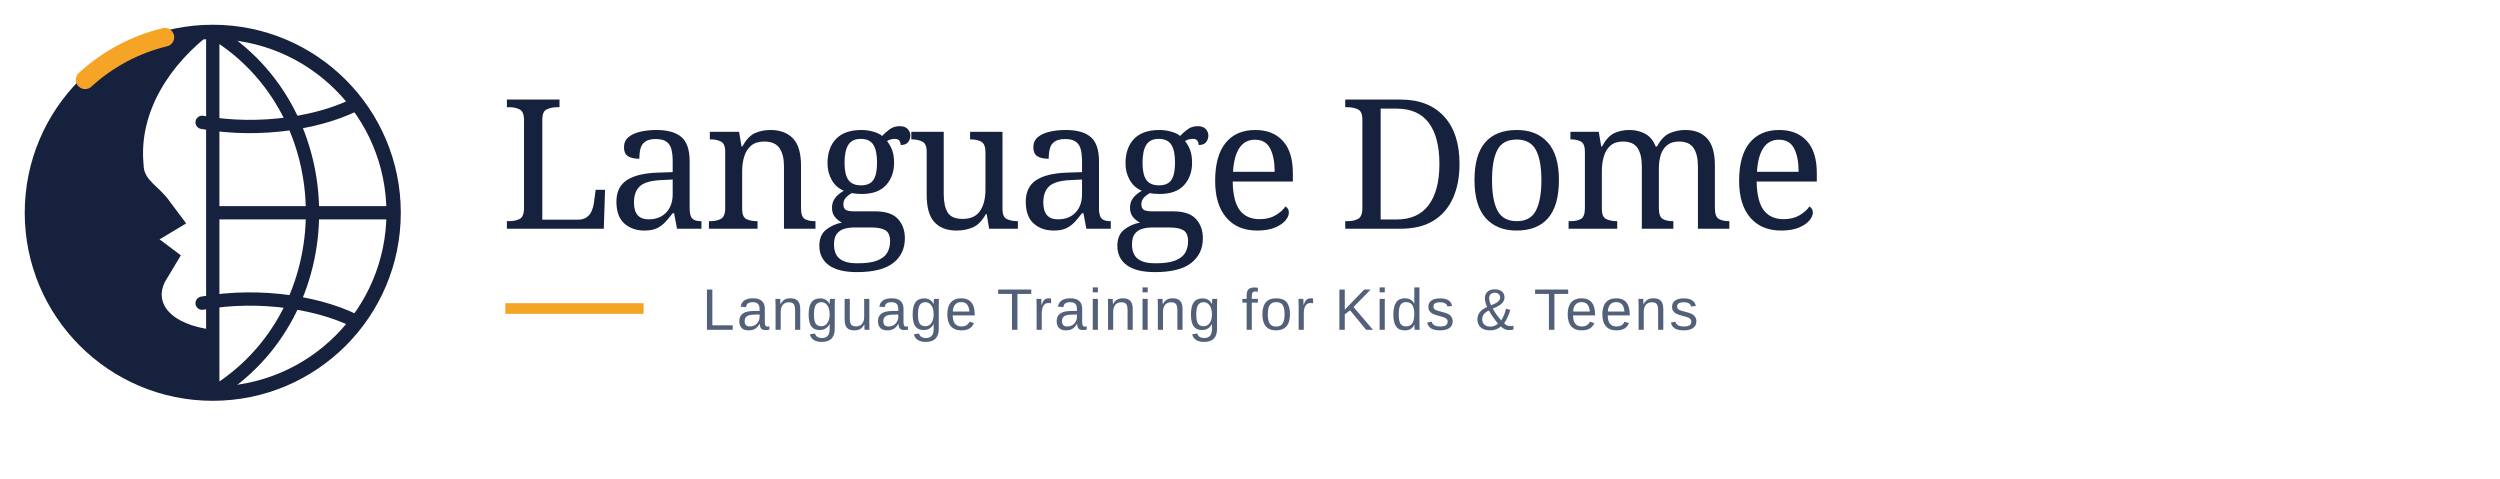
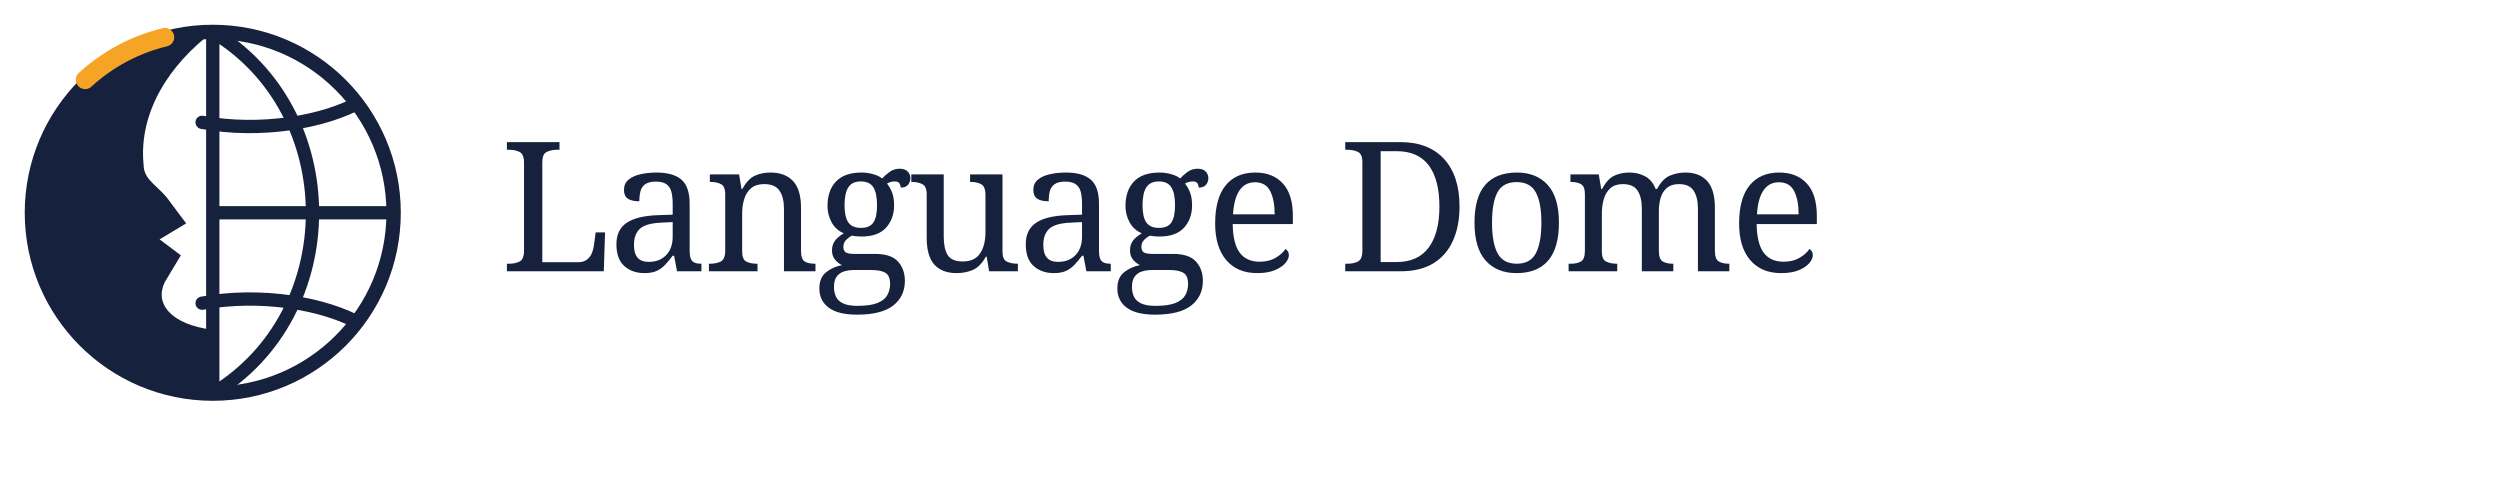
<svg xmlns="http://www.w3.org/2000/svg" viewBox="0 0 470 90" fill="none">
  <defs>
    <clipPath id="globe">
      <circle cx="40" cy="40" r="34" />
    </clipPath>
  </defs>
  <g clip-path="url(#globe)">
    <path d="M40 6A34 34 0 0 0 40 74V62C32 61 29 57 31 53L34 48L30 45L35 42L32 38C30 35 27 34 27 31C26 21 32 12 40 6Z" fill="#16213e" />
    <path d="M40 6V74M40 6C65 21 65 59 40 74M40 40H74M38 23C49 25 61 23 68 19M38 57C49 55 61 57 68 61" stroke="#16213e" stroke-width="2.5" stroke-linecap="round" />
  </g>
  <circle cx="40" cy="40" r="34" stroke="#16213e" stroke-width="2.7" />
  <path d="M16 15A34 34 0 0 1 31 7" stroke="#f5a425" stroke-width="3.5" stroke-linecap="round" />
-   <text x="94" y="43" fill="#16213e" font-family="Georgia,serif" font-size="34" letter-spacing="-1">Language Dome</text>
-   <path d="M95 58H121" stroke="#f5a425" stroke-width="2" />
-   <text x="132" y="62" fill="#526079" font-family="Arial,sans-serif" font-size="11" letter-spacing=".4">Language Training for Kids &amp; Teens</text>
+   <text x="94" y="51" fill="#16213e" font-family="Georgia,serif" font-size="34" letter-spacing="-1">Language Dome</text>
</svg>
